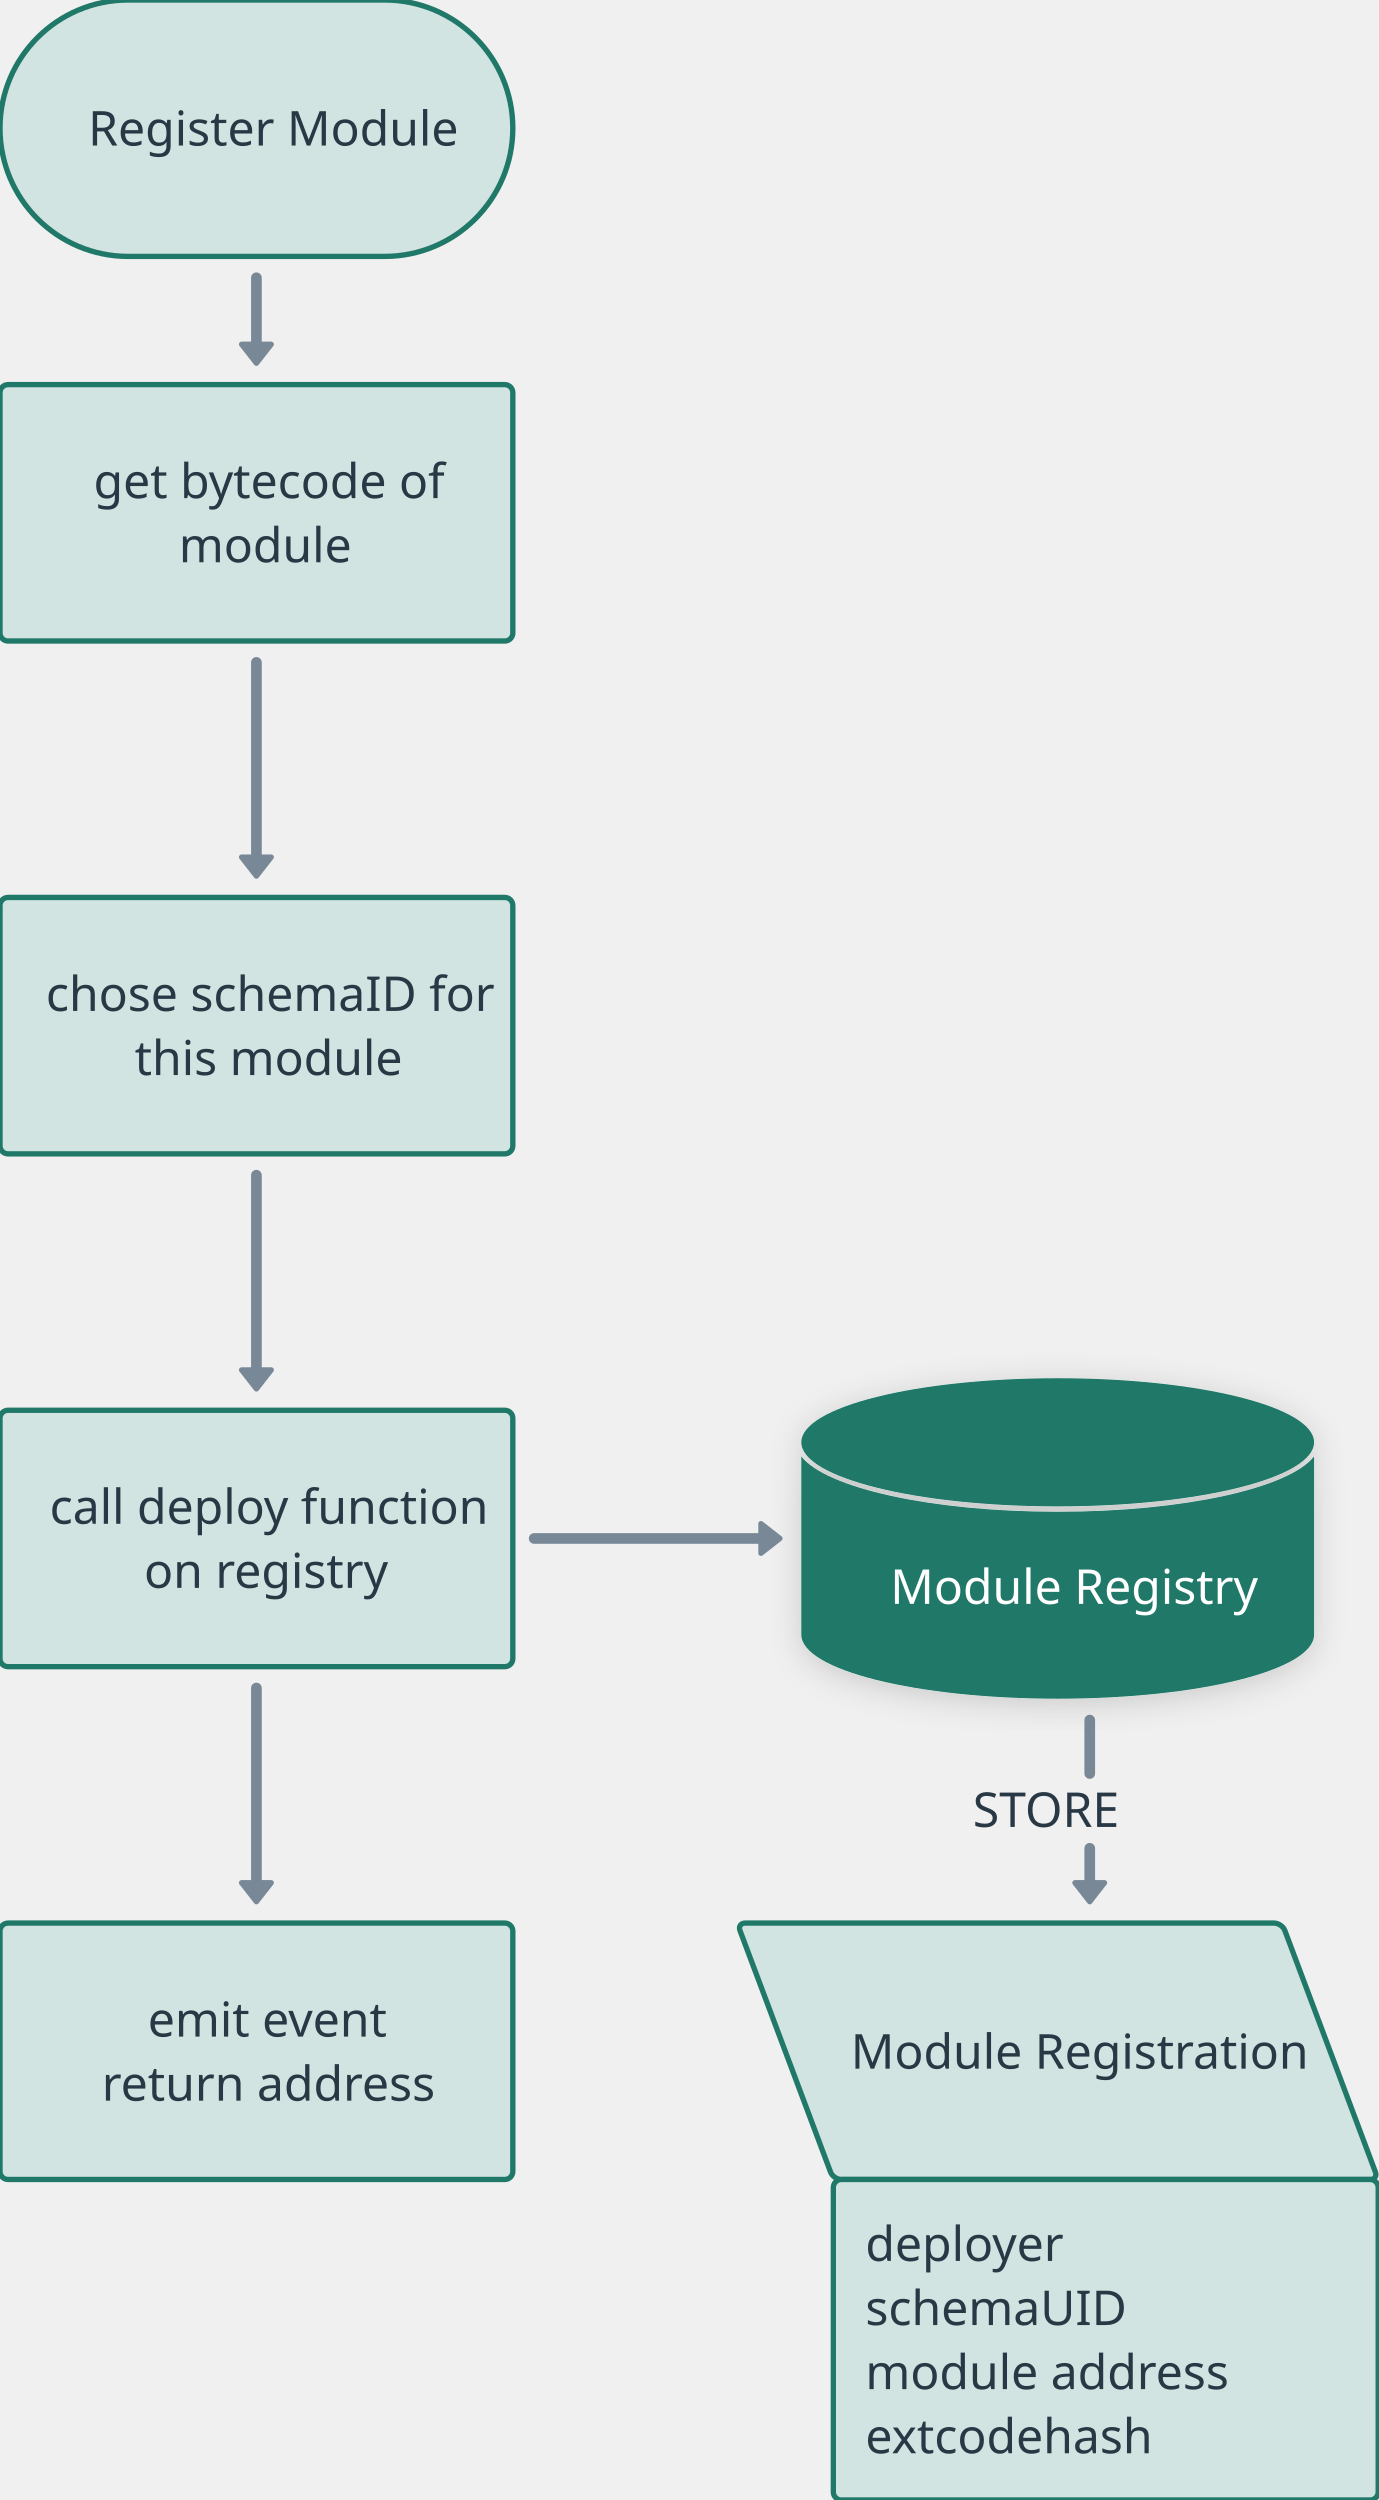
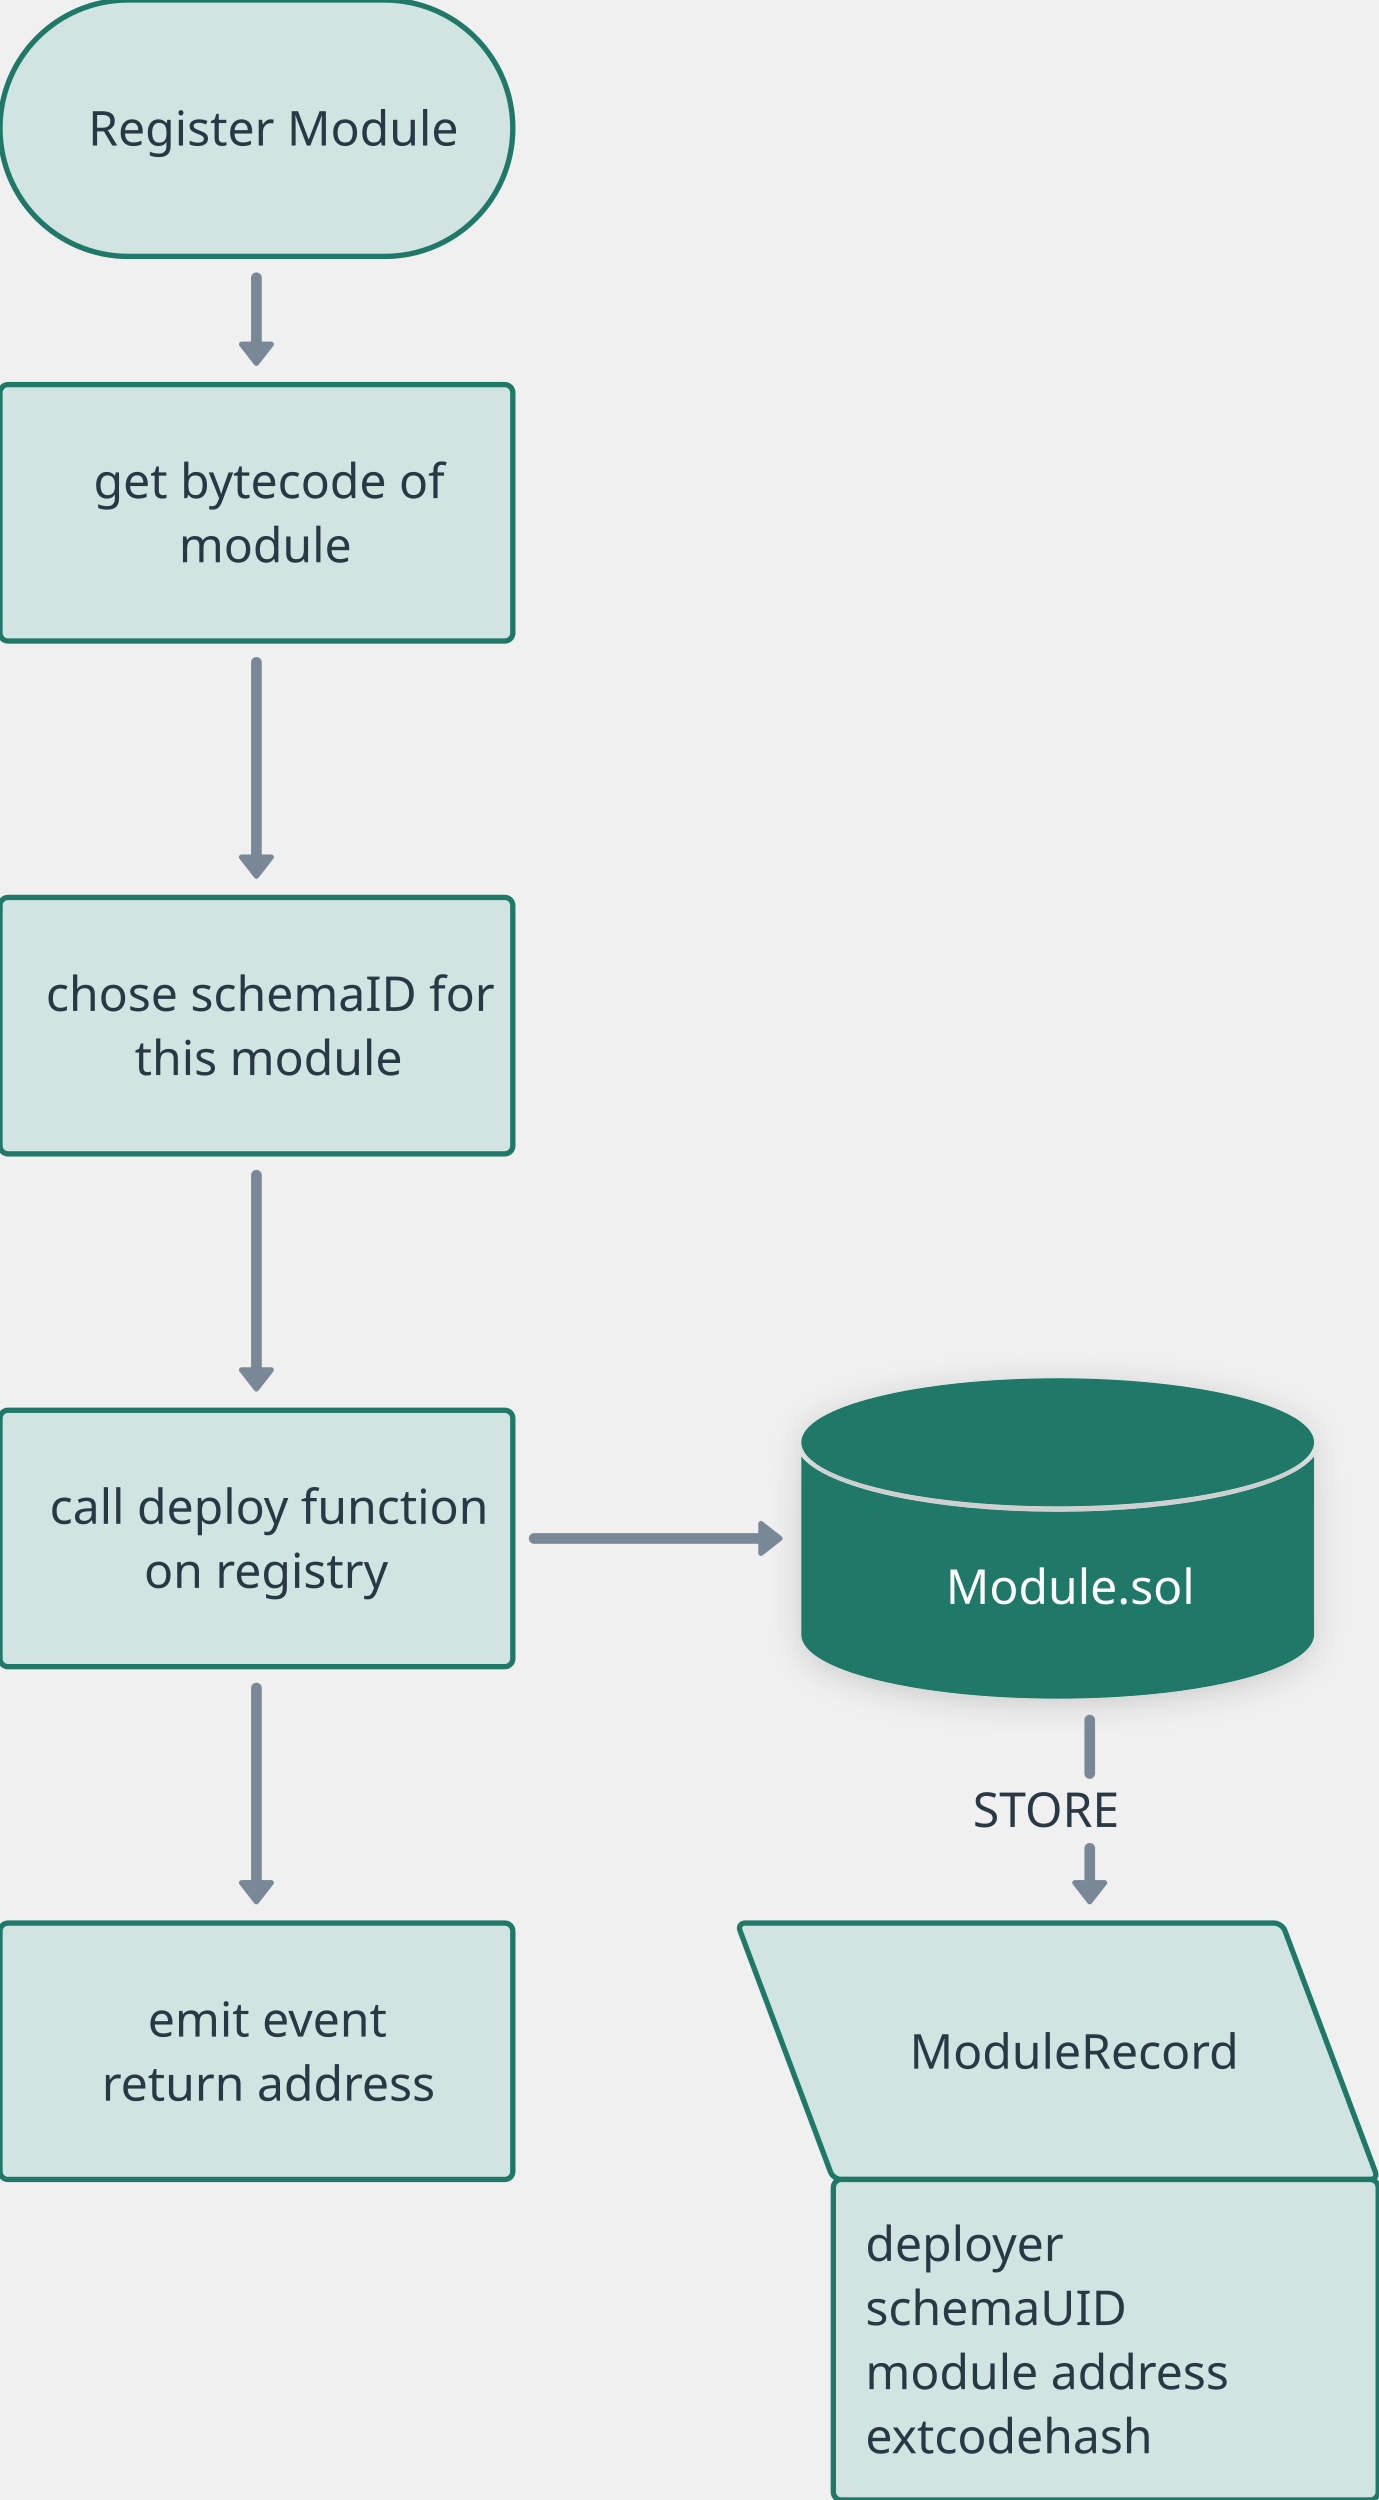
<svg xmlns="http://www.w3.org/2000/svg" version="1.1" viewBox="-444 36 516 936" width="516px" height="936px">
  <defs>
    <style>@font-face{
    font-family:"DIN Next";
    font-weight: 400;
    src:url("https://whimsical.com/fonts/139e8e25-0eea-4cb4-a5d4-79048803e73d.eot?#iefix");
    src:url("https://whimsical.com/fonts/139e8e25-0eea-4cb4-a5d4-79048803e73d.eot?#iefix") format("eot"),url("https://whimsical.com/fonts/094b15e3-94bd-435b-a595-d40edfde661a.woff2") format("woff2"),url("https://whimsical.com/fonts/7e5fbe11-4858-4bd1-9ec6-a1d9f9d227aa.woff") format("woff"),url("https://whimsical.com/fonts/0f11eff9-9f05-46f5-9703-027c510065d7.ttf") format("truetype"),url("https://whimsical.com/fonts/48b61978-3f30-4274-823c-5cdcd1876918.svg#48b61978-3f30-4274-823c-5cdcd1876918") format("svg");
}
@font-face{
    font-family:"DIN Next";
    font-weight: 400;
    font-style: italic;
    src:url("https://whimsical.com/fonts/df24d5e8-5087-42fd-99b1-b16042d666c8.eot?#iefix");
    src:url("https://whimsical.com/fonts/df24d5e8-5087-42fd-99b1-b16042d666c8.eot?#iefix") format("eot"),url("https://whimsical.com/fonts/46251881-ffe9-4bfb-99c7-d6ce3bebaf3e.woff2") format("woff2"),url("https://whimsical.com/fonts/790ebbf2-62c5-4a32-946f-99d405f9243e.woff") format("woff"),url("https://whimsical.com/fonts/d28199e6-0f4a-42df-97f4-606701c6f75a.ttf") format("truetype"),url("https://whimsical.com/fonts/37a462c0-d86e-492c-b9ab-35e6bd417f6c.svg#37a462c0-d86e-492c-b9ab-35e6bd417f6c") format("svg");
}
@font-face{
    font-weight: 500;
    font-family:"DIN Next";
    src:url("https://whimsical.com/fonts/c5b058fc-55ce-4e06-a175-5c7d9a7e90f4.eot?#iefix");
    src:url("https://whimsical.com/fonts/c5b058fc-55ce-4e06-a175-5c7d9a7e90f4.eot?#iefix") format("eot"),url("https://whimsical.com/fonts/7b29ae40-30ff-4f99-a2b9-cde88669fa2f.woff2") format("woff2"),url("https://whimsical.com/fonts/bf73077c-e354-4562-a085-f4703eb1d653.woff") format("woff"),url("https://whimsical.com/fonts/0ffa6947-5317-4d07-b525-14d08a028821.ttf") format("truetype"),url("https://whimsical.com/fonts/9e423e45-5450-4991-a157-dbe6cf61eb4e.svg#9e423e45-5450-4991-a157-dbe6cf61eb4e") format("svg");
}
@font-face{
    font-family:"DIN Next";
    font-weight: 500;
    font-style: italic;
    src:url("https://whimsical.com/fonts/9897c008-fd65-48a4-afc7-36de2fea97b9.eot?#iefix");
    src:url("https://whimsical.com/fonts/9897c008-fd65-48a4-afc7-36de2fea97b9.eot?#iefix") format("eot"),url("https://whimsical.com/fonts/c7717981-647d-4b76-8817-33062e42d11f.woff2") format("woff2"),url("https://whimsical.com/fonts/b852cd4c-1255-40b1-a2be-73a9105b0155.woff") format("woff"),url("https://whimsical.com/fonts/821b00ad-e741-4e2d-af1a-85594367c8a2.ttf") format("truetype"),url("https://whimsical.com/fonts/d3e3b689-a6b0-45f2-b279-f5e194f87409.svg#d3e3b689-a6b0-45f2-b279-f5e194f87409") format("svg");
}
@font-face{
    font-weight: 700;
    font-family:"DIN Next";
    src:url("https://whimsical.com/fonts/81cd3b08-fd39-4ae3-8d05-9d24709eba84.eot?#iefix");
    src:url("https://whimsical.com/fonts/81cd3b08-fd39-4ae3-8d05-9d24709eba84.eot?#iefix") format("eot"),url("https://whimsical.com/fonts/31704504-4671-47a6-a61e-397f07410d91.woff2") format("woff2"),url("https://whimsical.com/fonts/b8a280da-481f-44a0-8d9c-1bc64bd7227c.woff") format("woff"),url("https://whimsical.com/fonts/276d122a-0fab-447b-9fc0-5d7fb0eafce2.ttf") format("truetype"),url("https://whimsical.com/fonts/8fb8273a-8213-4928-808b-b5bfaf3fd7e9.svg#8fb8273a-8213-4928-808b-b5bfaf3fd7e9") format("svg");
}
@font-face{
    font-family:"DIN Next";
    font-weight: 700;
    font-style: italic;
    src:url("https://whimsical.com/fonts/00cc6df3-ed32-4004-8dd8-1c576600a408.eot?#iefix");
    src:url("https://whimsical.com/fonts/00cc6df3-ed32-4004-8dd8-1c576600a408.eot?#iefix") format("eot"),url("https://whimsical.com/fonts/4132c4c8-680c-4d6d-9251-a2da38503bbd.woff2") format("woff2"),url("https://whimsical.com/fonts/366401fe-6df4-47be-8f55-8a411cff0dd2.woff") format("woff"),url("https://whimsical.com/fonts/dbe4f7ba-fc16-44a6-a577-571620e9edaf.ttf") format("truetype"),url("https://whimsical.com/fonts/f874edca-ee87-4ccf-8b1d-921fbc3c1c36.svg#f874edca-ee87-4ccf-8b1d-921fbc3c1c36") format("svg");
}

@font-face {
    font-family: 'PFDINMonoPro';
    src:url('https://whimsical.com/fonts/PFDINMonoPro-Regular.woff') format('woff');
    font-weight: 400;
}
@font-face {
    font-family: 'PFDINMonoPro';
    src:url('https://whimsical.com/fonts/PFDINMonoPro-Italic.woff') format('woff');
    font-style: italic;
    font-weight: 400;
}
@font-face {
    font-family: 'PFDINMonoPro';
    src:url('https://whimsical.com/fonts/PFDINMonoPro-Bold.woff') format('woff');
    font-weight: 700;
}
@font-face {
    font-family: 'PFDINMonoPro';
    src:url('https://whimsical.com/fonts/PFDINMonoPro-BoldItalic.woff') format('woff');
    font-style: italic;
    font-weight: 700;
}
* {-webkit-font-smoothing: auto; -moz-osx-font-smoothing: auto;}@media print { svg { width: 100%; height: 100%; } }</style>
    <g>
      <filter id="white-fill-shadow">
        <feDropShadow dx="0" dy="2" stdDeviation="6" flood-opacity="0.03" flood-color="#000000" />
      </filter>
      <filter id="light-gray-fill-shadow">
        <feDropShadow dx="0" dy="2" stdDeviation="6" flood-opacity="0.09" flood-color="#000000" />
      </filter>
      <filter id="yellow-fill-shadow">
        <feDropShadow dx="0" dy="2" stdDeviation="6" flood-opacity="0.12" flood-color="#000000" />
      </filter>
      <filter id="fill-shadow">
        <feDropShadow dx="0" dy="2" stdDeviation="6" flood-opacity="0.16" flood-color="#000000" />
      </filter>
      <filter id="frame-shadow">
        <feDropShadow dx="0" dy="3" stdDeviation="8" flood-opacity="0.06" flood-color="#000000" />
      </filter>
      <filter id="button-shadow">
        <feDropShadow dx="0" dy="2" stdDeviation="6" flood-opacity="0.03" flood-color="#000000" />
      </filter>
      <filter id="button-hover-shadow">
        <feDropShadow dx="0" dy="2" stdDeviation="6" flood-opacity="0.08" flood-color="#000000" />
      </filter>
      <filter id="badge-shadow">
        <feDropShadow dx="0" dy="2" stdDeviation="6" flood-opacity="0.08" flood-color="#000000" />
      </filter>
    </g>
  </defs>
  <g>
    <g>
      <rect x="-444" y="36" width="192" height="96" rx="48" ry="48" fill="#d2e4e1" />
      <rect y="36" rx="48" stroke="#207868" fill="none" stroke-linejoin="round" width="192" stroke-linecap="round" stroke-width="2" x="-444" ry="48" height="96" />
      <g class="content">
        <g>
          <g>
            <g>
              <g>
                <g />
                <text fill="#293845">
                  <tspan x="-411.005" y="90.5" font-family="DIN Next, sans-serif" font-size="18" font-style="normal" font-weight="normal">Register Module</tspan>
                </text>
              </g>
            </g>
          </g>
        </g>
      </g>
    </g>
  </g>
  <g>
    <g>
      <rect x="-444" y="564" width="192" height="96" rx="3" ry="3" fill="#d2e4e1" />
      <rect y="564" rx="3" stroke="#207868" fill="none" stroke-linejoin="round" width="192" stroke-linecap="round" stroke-width="2" x="-444" ry="3" height="96" />
      <g class="content">
        <g>
          <g>
            <g>
              <g>
                <g />
                <text fill="#293845">
                  <tspan x="-425.412" y="606.5" font-family="DIN Next, sans-serif" font-size="18" font-style="normal" font-weight="normal">call deploy function </tspan>
                </text>
              </g>
            </g>
            <g>
              <g>
                <g />
                <text fill="#293845">
                  <tspan x="-390.064" y="630.5" font-family="DIN Next, sans-serif" font-size="18" font-style="normal" font-weight="normal">on registry</tspan>
                </text>
              </g>
            </g>
          </g>
        </g>
      </g>
    </g>
  </g>
  <g>
    <g>
      <rect x="-444" y="756" width="192" height="96" rx="3" ry="3" fill="#d2e4e1" />
      <rect y="756" rx="3" stroke="#207868" fill="none" stroke-linejoin="round" width="192" stroke-linecap="round" stroke-width="2" x="-444" ry="3" height="96" />
      <g class="content">
        <g>
          <g>
            <g>
              <g>
                <g />
                <text fill="#293845">
                  <tspan x="-388.661" y="798.5" font-family="DIN Next, sans-serif" font-size="18" font-style="normal" font-weight="normal">emit event</tspan>
                </text>
              </g>
            </g>
          </g>
        </g>
        <g>
          <g>
            <g>
              <g>
                <g />
                <text fill="#293845">
                  <tspan x="-405.885" y="822.5" font-family="DIN Next, sans-serif" font-size="18" font-style="normal" font-weight="normal">return address</tspan>
                </text>
              </g>
            </g>
          </g>
        </g>
      </g>
    </g>
  </g>
  <g>
    <g>
      <rect x="-444" y="372" width="192" height="96" rx="3" ry="3" fill="#d2e4e1" />
      <rect y="372" rx="3" stroke="#207868" fill="none" stroke-linejoin="round" width="192" stroke-linecap="round" stroke-width="2" x="-444" ry="3" height="96" />
      <g class="content">
        <g>
          <g>
            <g>
              <g>
                <g />
                <text fill="#293845">
                  <tspan x="-426.818" y="414.5" font-family="DIN Next, sans-serif" font-size="18" font-style="normal" font-weight="normal">chose schemaID for </tspan>
                </text>
              </g>
            </g>
            <g>
              <g>
                <g />
                <text fill="#293845">
                  <tspan x="-393.583" y="438.5" font-family="DIN Next, sans-serif" font-size="18" font-style="normal" font-weight="normal">this module</tspan>
                </text>
              </g>
            </g>
          </g>
        </g>
      </g>
    </g>
  </g>
  <g>
    <g>
      <rect x="-444" y="180" width="192" height="96" rx="3" ry="3" fill="#d2e4e1" />
      <rect y="180" rx="3" stroke="#207868" fill="none" stroke-linejoin="round" width="192" stroke-linecap="round" stroke-width="2" x="-444" ry="3" height="96" />
      <g class="content">
        <g>
          <g>
            <g>
              <g>
                <g />
                <text fill="#293845">
                  <tspan x="-408.979" y="222.5" font-family="DIN Next, sans-serif" font-size="18" font-style="normal" font-weight="normal">get bytecode of </tspan>
                </text>
              </g>
            </g>
            <g>
              <g>
                <g />
                <text fill="#293845">
                  <tspan x="-377.042" y="246.5" font-family="DIN Next, sans-serif" font-size="18" font-style="normal" font-weight="normal">module</tspan>
                </text>
              </g>
            </g>
          </g>
        </g>
      </g>
    </g>
  </g>
  <g>
    <g>
      <line stroke="#788896" fill="none" stroke-linejoin="round" y1="140" stroke-linecap="round" stroke-width="4" x1="-348" y2="168" x2="-348" />
      <polygon points="-342.459,164.908 -348,172 -353.541,164.908" fill="#788896" stroke="#788896" stroke-width="2" stroke-linecap="round" stroke-linejoin="round" />
    </g>
  </g>
  <g>
    <g>
      <line stroke="#788896" fill="none" stroke-linejoin="round" y1="284" stroke-linecap="round" stroke-width="4" x1="-348" y2="360" x2="-348" />
      <polygon points="-342.459,356.908 -348,364 -353.541,356.908" fill="#788896" stroke="#788896" stroke-width="2" stroke-linecap="round" stroke-linejoin="round" />
    </g>
  </g>
  <g>
    <g>
      <line stroke="#788896" fill="none" stroke-linejoin="round" y1="476" stroke-linecap="round" stroke-width="4" x1="-348" y2="552" x2="-348" />
      <polygon points="-342.459,548.908 -348,556 -353.541,548.908" fill="#788896" stroke="#788896" stroke-width="2" stroke-linecap="round" stroke-linejoin="round" />
    </g>
  </g>
  <g>
    <path d="M48,648c0,13.255 -42.981,24 -96,24c-53.019,0 -96,-10.745 -96,-24c0,-10.832 0,-52.044 0,-66.748c9.155,11.842 48.657,20.748 96,20.748c47.343,0 86.845,-8.907 96,-20.748c0,17.324 0,54.905 0,66.748zM-144,576c0,-13.255 42.981,-24 96,-24c53.019,0 96,10.745 96,24c0,13.255 -42.981,24 -96,24c-53.019,0 -96,-10.745 -96,-24z" fill="#FFFFFF" filter="url(#fill-shadow)" />
    <g>
      <path d="M48,648c0,13.255 -42.981,24 -96,24c-53.019,0 -96,-10.745 -96,-24c0,-10.832 0,-52.044 0,-66.748c9.155,11.842 48.657,20.748 96,20.748c47.343,0 86.845,-8.907 96,-20.748c0,17.324 0,54.905 0,66.748zM-144,576c0,-13.255 42.981,-24 96,-24c53.019,0 96,10.745 96,24c0,13.255 -42.981,24 -96,24c-53.019,0 -96,-10.745 -96,-24z" fill="#207868" />
      <g class="content">
        <g>
          <g>
            <g>
              <g>
                <g />
                <text fill="#FFFFFF">
-                   <tspan x="-110.69" y="636.5" font-family="DIN Next, sans-serif" font-size="18" font-style="normal" font-weight="normal">Module Registry</tspan>
+                   <tspan x="-89.901" y="636.5" font-family="DIN Next, sans-serif" font-size="18" font-style="normal" font-weight="normal">Module.sol</tspan>
                </text>
              </g>
            </g>
          </g>
        </g>
      </g>
    </g>
  </g>
  <g>
    <g>
      <line stroke="#788896" fill="none" stroke-linejoin="round" y1="612" stroke-linecap="round" stroke-width="4" x1="-244" y2="612" x2="-156" />
      <polygon points="-159.092,606.459 -152,612 -159.092,617.541" fill="#788896" stroke="#788896" stroke-width="2" stroke-linecap="round" stroke-linejoin="round" />
    </g>
  </g>
  <g>
    <g>
      <path d="M-166.947,758.809c-0.582,-1.551 0.29,-2.809 1.947,-2.809h198c1.657,0 3.472,1.258 4.053,2.809l33.893,90.382c0.582,1.551 -0.29,2.809 -1.947,2.809h-198c-1.657,0 -3.472,-1.258 -4.053,-2.809z" fill="#d2e4e1" />
      <path d="M-166.947,758.809c-0.582,-1.551 0.29,-2.809 1.947,-2.809h198c1.657,0 3.472,1.258 4.053,2.809l33.893,90.382c0.582,1.551 -0.29,2.809 -1.947,2.809h-198c-1.657,0 -3.472,-1.258 -4.053,-2.809z" fill="none" stroke="#207868" stroke-linecap="round" stroke-linejoin="round" stroke-width="2" />
      <g class="content">
        <g>
          <g>
            <g>
              <g>
                <g />
                <text fill="#293845">
-                   <tspan x="-125.467" y="810.5" font-family="DIN Next, sans-serif" font-size="18" font-style="normal" font-weight="normal">Module Registration</tspan>
+                   <tspan x="-103.454" y="810.5" font-family="DIN Next, sans-serif" font-size="18" font-style="normal" font-weight="normal">ModuleRecord</tspan>
                </text>
              </g>
            </g>
          </g>
        </g>
      </g>
    </g>
  </g>
  <g>
    <g>
      <rect x="-132" y="852" width="204" height="120" rx="3" ry="3" fill="#d2e4e1" />
      <rect y="852" rx="3" stroke="#207868" fill="none" stroke-linejoin="round" width="204" stroke-linecap="round" stroke-width="2" x="-132" ry="3" height="120" />
      <g class="content">
        <g>
          <g>
            <g>
              <g>
                <g />
                <text fill="#293845">
                  <tspan x="-120" y="882.5" font-family="DIN Next, sans-serif" font-size="18" font-style="normal" font-weight="normal">deployer</tspan>
                </text>
              </g>
            </g>
          </g>
        </g>
        <g>
          <g>
            <g>
              <g>
                <g />
                <text fill="#293845">
                  <tspan x="-120" y="906.5" font-family="DIN Next, sans-serif" font-size="18" font-style="normal" font-weight="normal">schemaUID</tspan>
                </text>
              </g>
            </g>
          </g>
        </g>
        <g>
          <g>
            <g>
              <g>
                <g />
                <text fill="#293845">
                  <tspan x="-120" y="930.5" font-family="DIN Next, sans-serif" font-size="18" font-style="normal" font-weight="normal">module address</tspan>
                </text>
              </g>
            </g>
          </g>
        </g>
        <g>
          <g>
            <g>
              <g>
                <g />
                <text fill="#293845">
                  <tspan x="-120" y="954.5" font-family="DIN Next, sans-serif" font-size="18" font-style="normal" font-weight="normal">extcodehash</tspan>
                </text>
              </g>
            </g>
          </g>
        </g>
      </g>
    </g>
  </g>
  <g>
    <g>
      <path d="M-36,680v20M-36,728v16" fill="none" stroke="#788896" stroke-linecap="round" stroke-linejoin="round" stroke-width="4" />
      <polygon points="-30.459,740.908 -36,748 -41.541,740.908" fill="#788896" stroke="#788896" stroke-width="2" stroke-linecap="round" stroke-linejoin="round" />
      <text y="702" font-style="normal" font-size="18" font-weight="normal" fill="#293845" width="53" xml:space="preserve" x="-62.5" font-family="DIN Next, sans-serif" height="24">
        <tspan x="-36" y="720" text-anchor="middle" style="white-space:pre;">STORE</tspan>
      </text>
    </g>
  </g>
  <g>
    <g>
      <line stroke="#788896" fill="none" stroke-linejoin="round" y1="668" stroke-linecap="round" stroke-width="4" x1="-348" y2="744" x2="-348" />
      <polygon points="-342.459,740.908 -348,748 -353.541,740.908" fill="#788896" stroke="#788896" stroke-width="2" stroke-linecap="round" stroke-linejoin="round" />
    </g>
  </g>
</svg>
